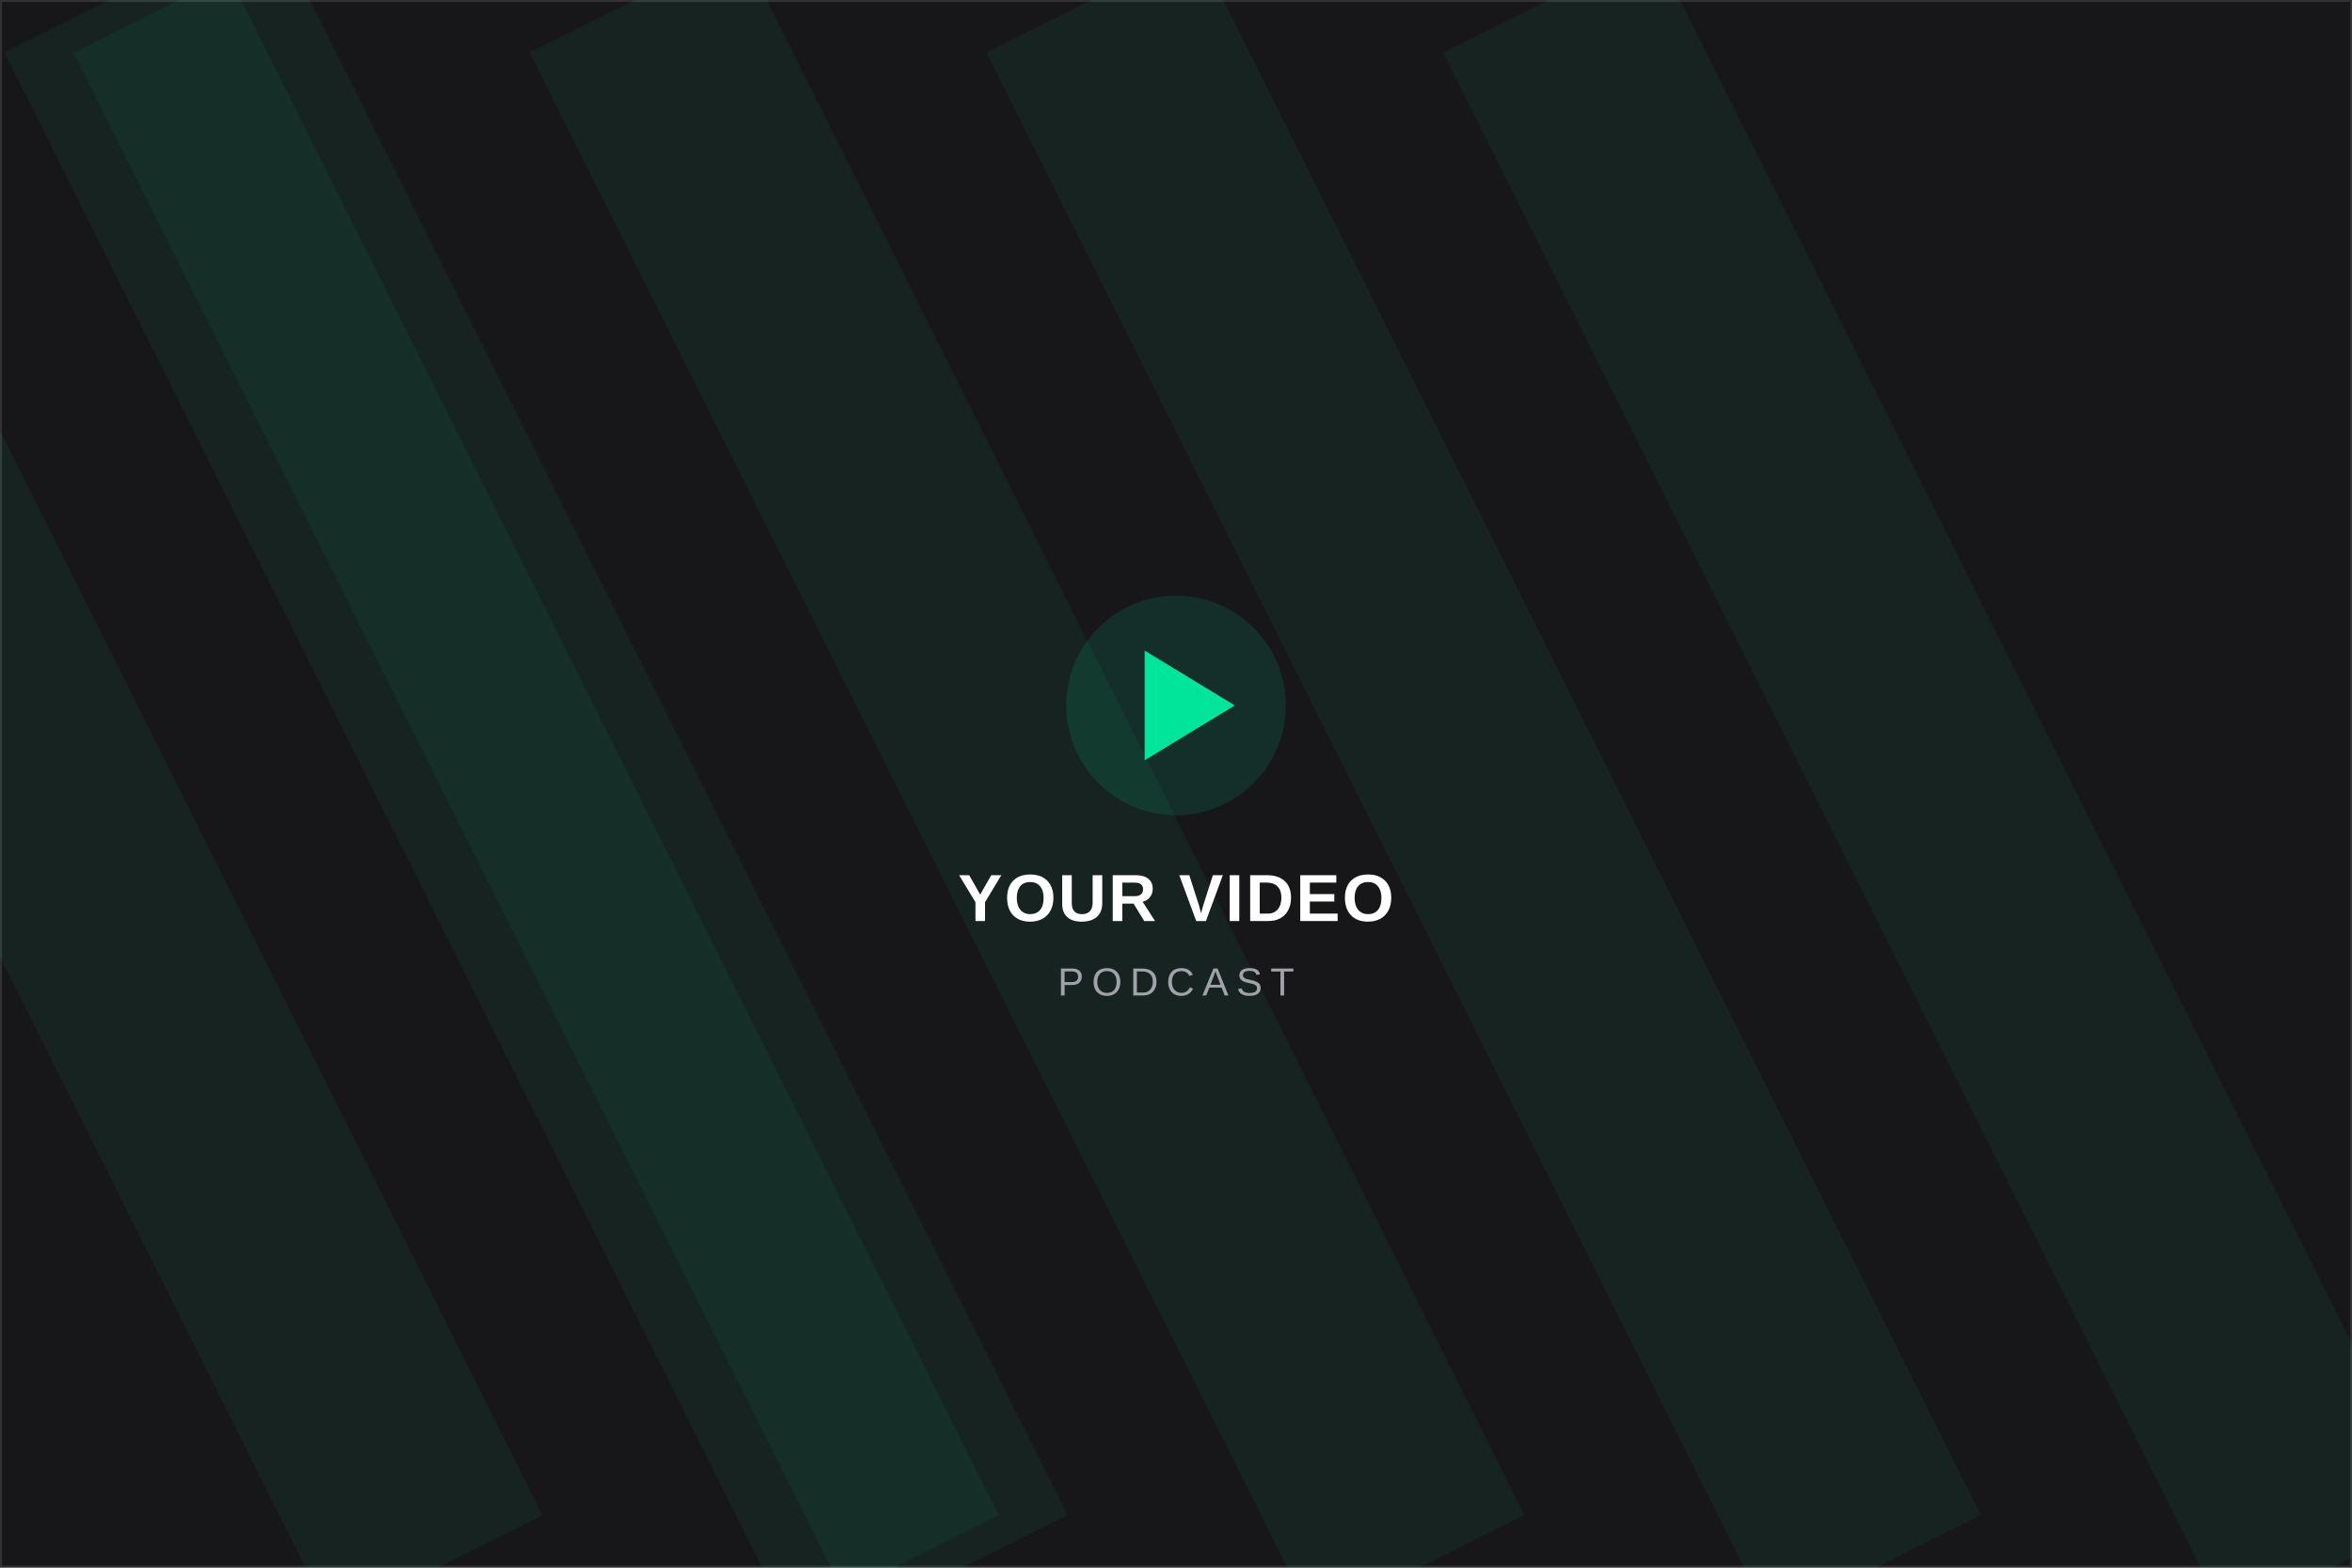
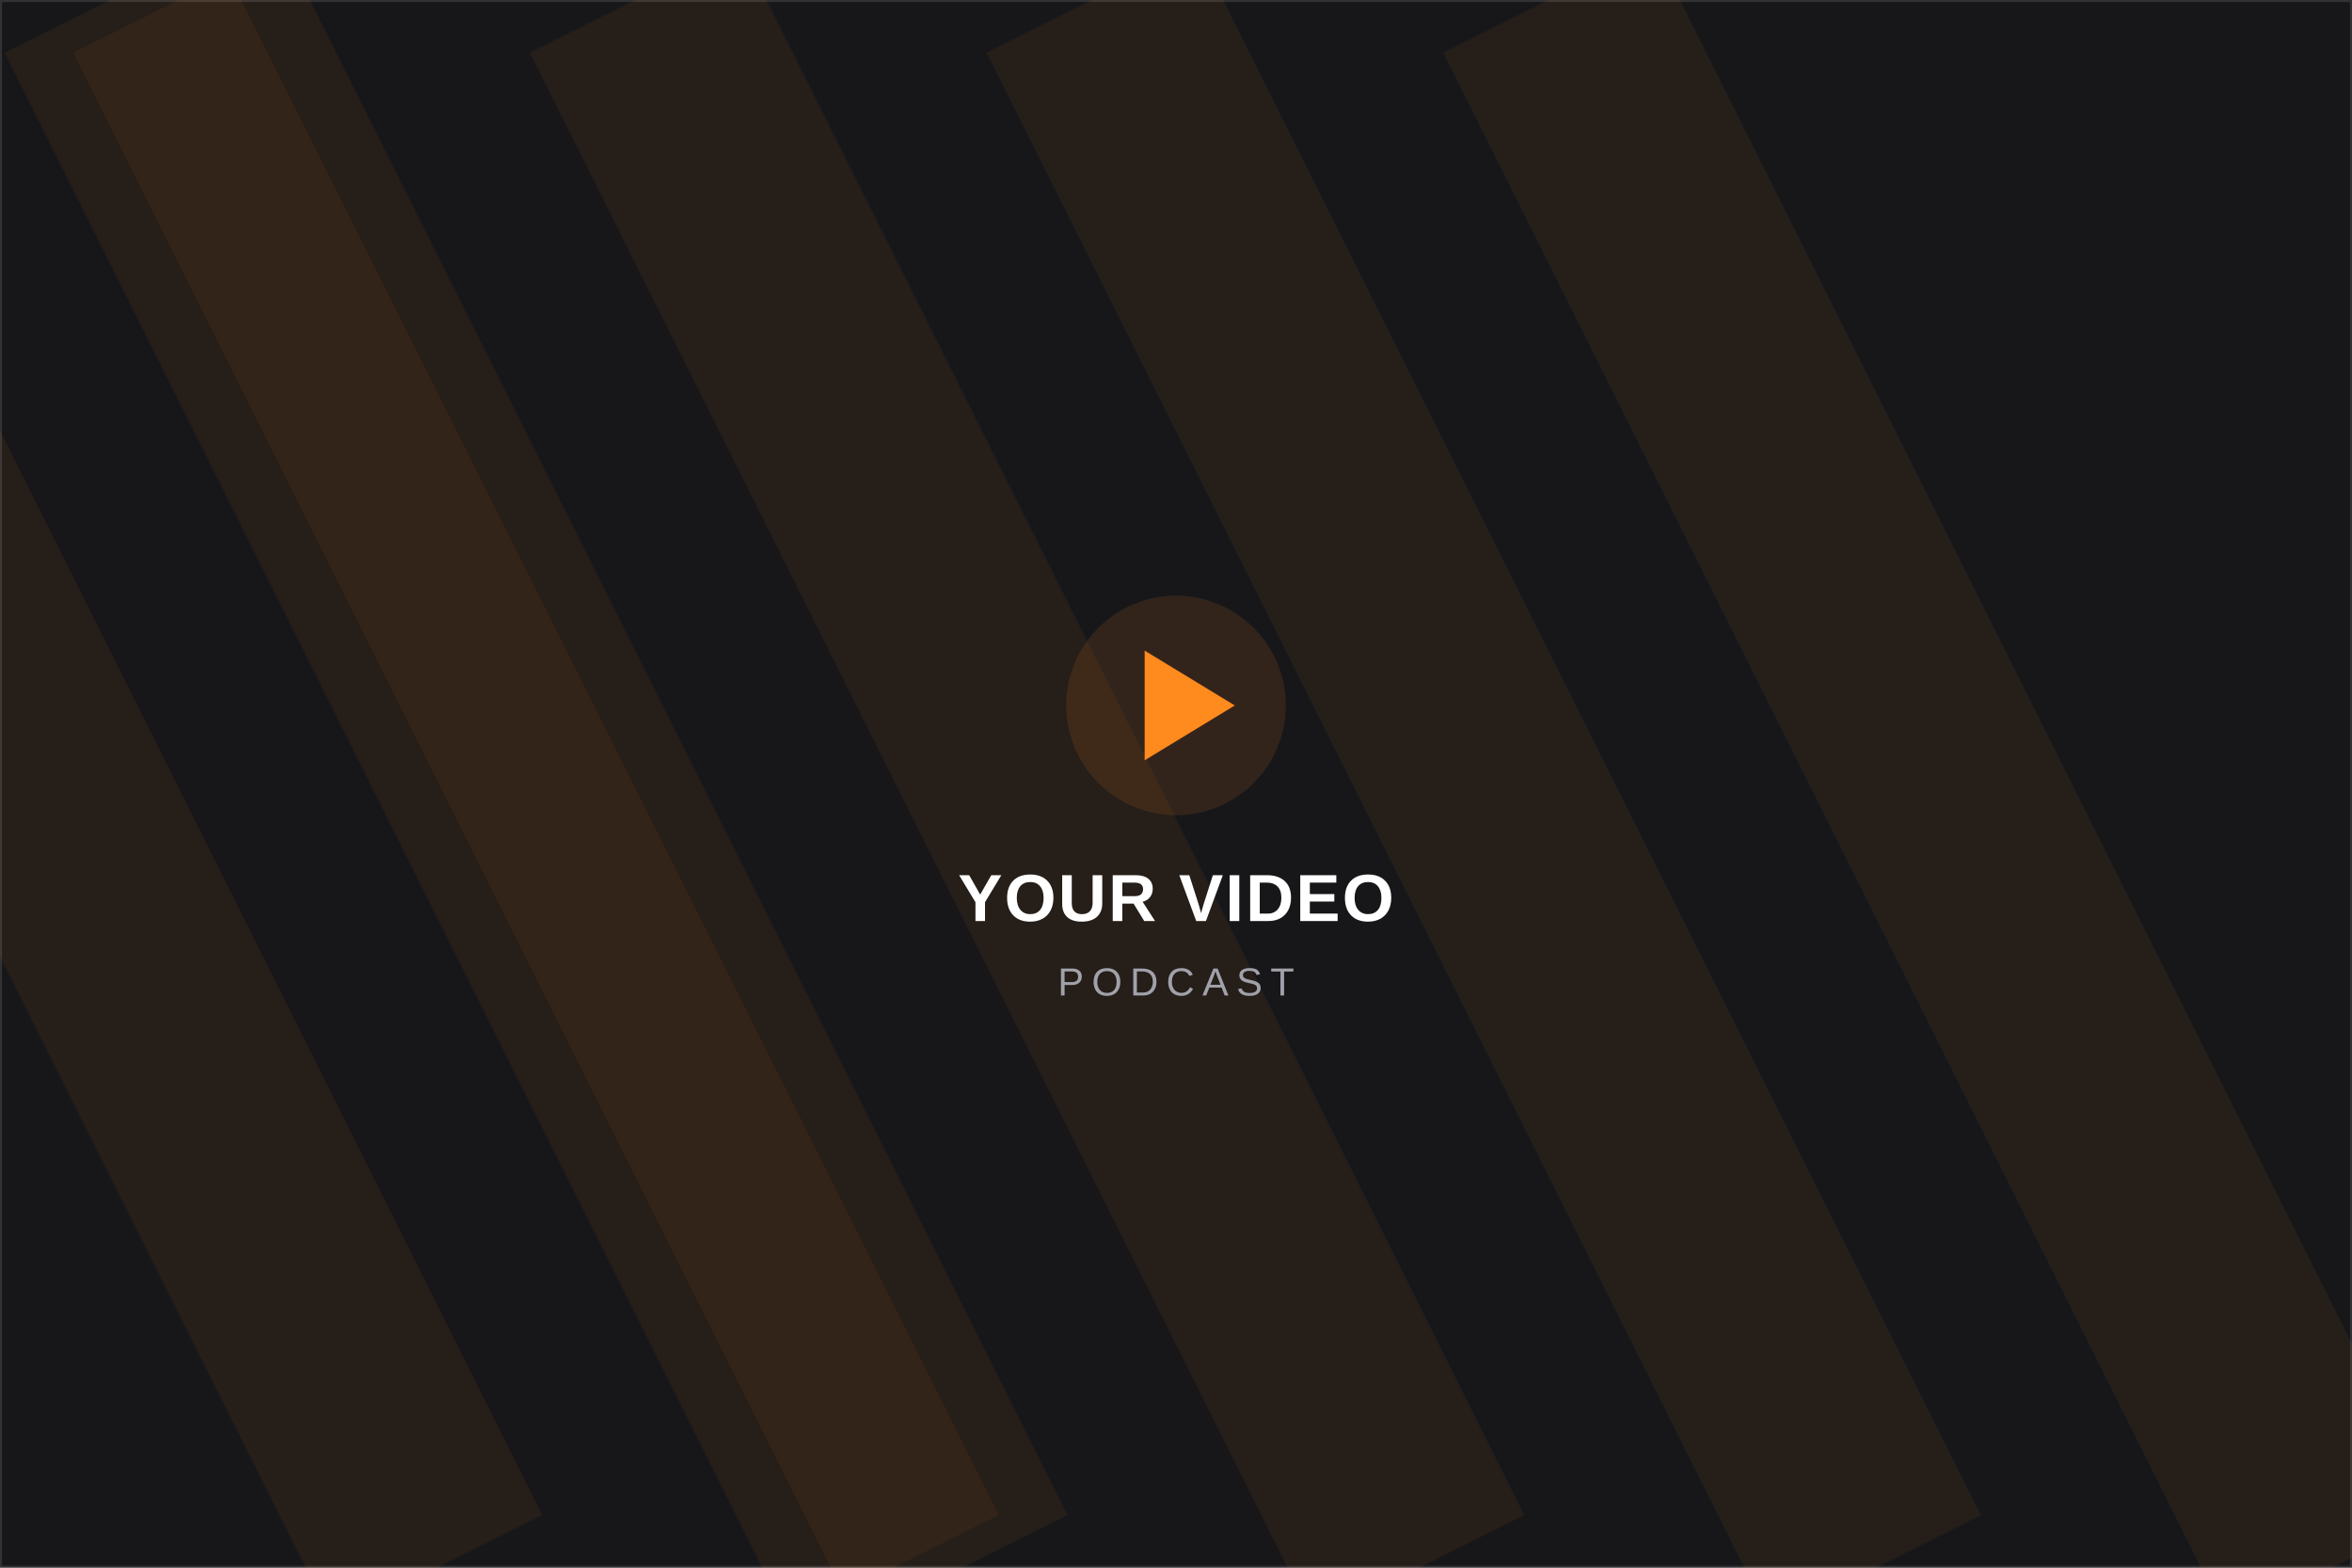
<svg xmlns="http://www.w3.org/2000/svg" width="1200" height="800" viewBox="0 0 1200 800">
  <rect width="1200" height="800" fill="#17171A" />
  <g>
-     <line x1="91" y1="0" x2="491" y2="800" stroke="#00E599" stroke-opacity="0.06" stroke-width="120" />
-     <line x1="324" y1="0" x2="724" y2="800" stroke="#00E599" stroke-opacity="0.06" stroke-width="120" />
-     <line x1="557" y1="0" x2="957" y2="800" stroke="#00E599" stroke-opacity="0.06" stroke-width="120" />
-     <line x1="790" y1="0" x2="1190" y2="800" stroke="#00E599" stroke-opacity="0.06" stroke-width="120" />
-     <line x1="-177" y1="0" x2="223" y2="800" stroke="#00E599" stroke-opacity="0.06" stroke-width="120" />
-     <line x1="56" y1="0" x2="456" y2="800" stroke="#00E599" stroke-opacity="0.06" stroke-width="120" />
+     <line x1="91" y1="0" x2="491" y2="800" stroke="#FF8A1E" stroke-opacity="0.06" stroke-width="120" />
+     <line x1="324" y1="0" x2="724" y2="800" stroke="#FF8A1E" stroke-opacity="0.06" stroke-width="120" />
+     <line x1="557" y1="0" x2="957" y2="800" stroke="#FF8A1E" stroke-opacity="0.06" stroke-width="120" />
+     <line x1="790" y1="0" x2="1190" y2="800" stroke="#FF8A1E" stroke-opacity="0.06" stroke-width="120" />
+     <line x1="-177" y1="0" x2="223" y2="800" stroke="#FF8A1E" stroke-opacity="0.06" stroke-width="120" />
+     <line x1="56" y1="0" x2="456" y2="800" stroke="#FF8A1E" stroke-opacity="0.06" stroke-width="120" />
  </g>
  <rect x="0.5" y="0.5" width="1199" height="799" fill="none" stroke="rgba(255,255,255,0.12)" />
-   <circle cx="600" cy="360" r="56" fill="#00E599" fill-opacity="0.12" />
-   <path d="M584 332 L584 388 L630 360 Z" fill="#00E599" />
+   <circle cx="600" cy="360" r="56" fill="#FF8A1E" fill-opacity="0.12" />
+   <path d="M584 332 L584 388 L630 360 Z" fill="#FF8A1E" />
  <text x="600" y="470" text-anchor="middle" font-family="Arial, sans-serif" font-size="34" font-weight="600" fill="#FFFFFF" letter-spacing="1">YOUR VIDEO</text>
  <text x="600" y="508" text-anchor="middle" font-family="Arial, sans-serif" font-size="20" fill="#A1A1AA" letter-spacing="4">PODCAST</text>
</svg>
